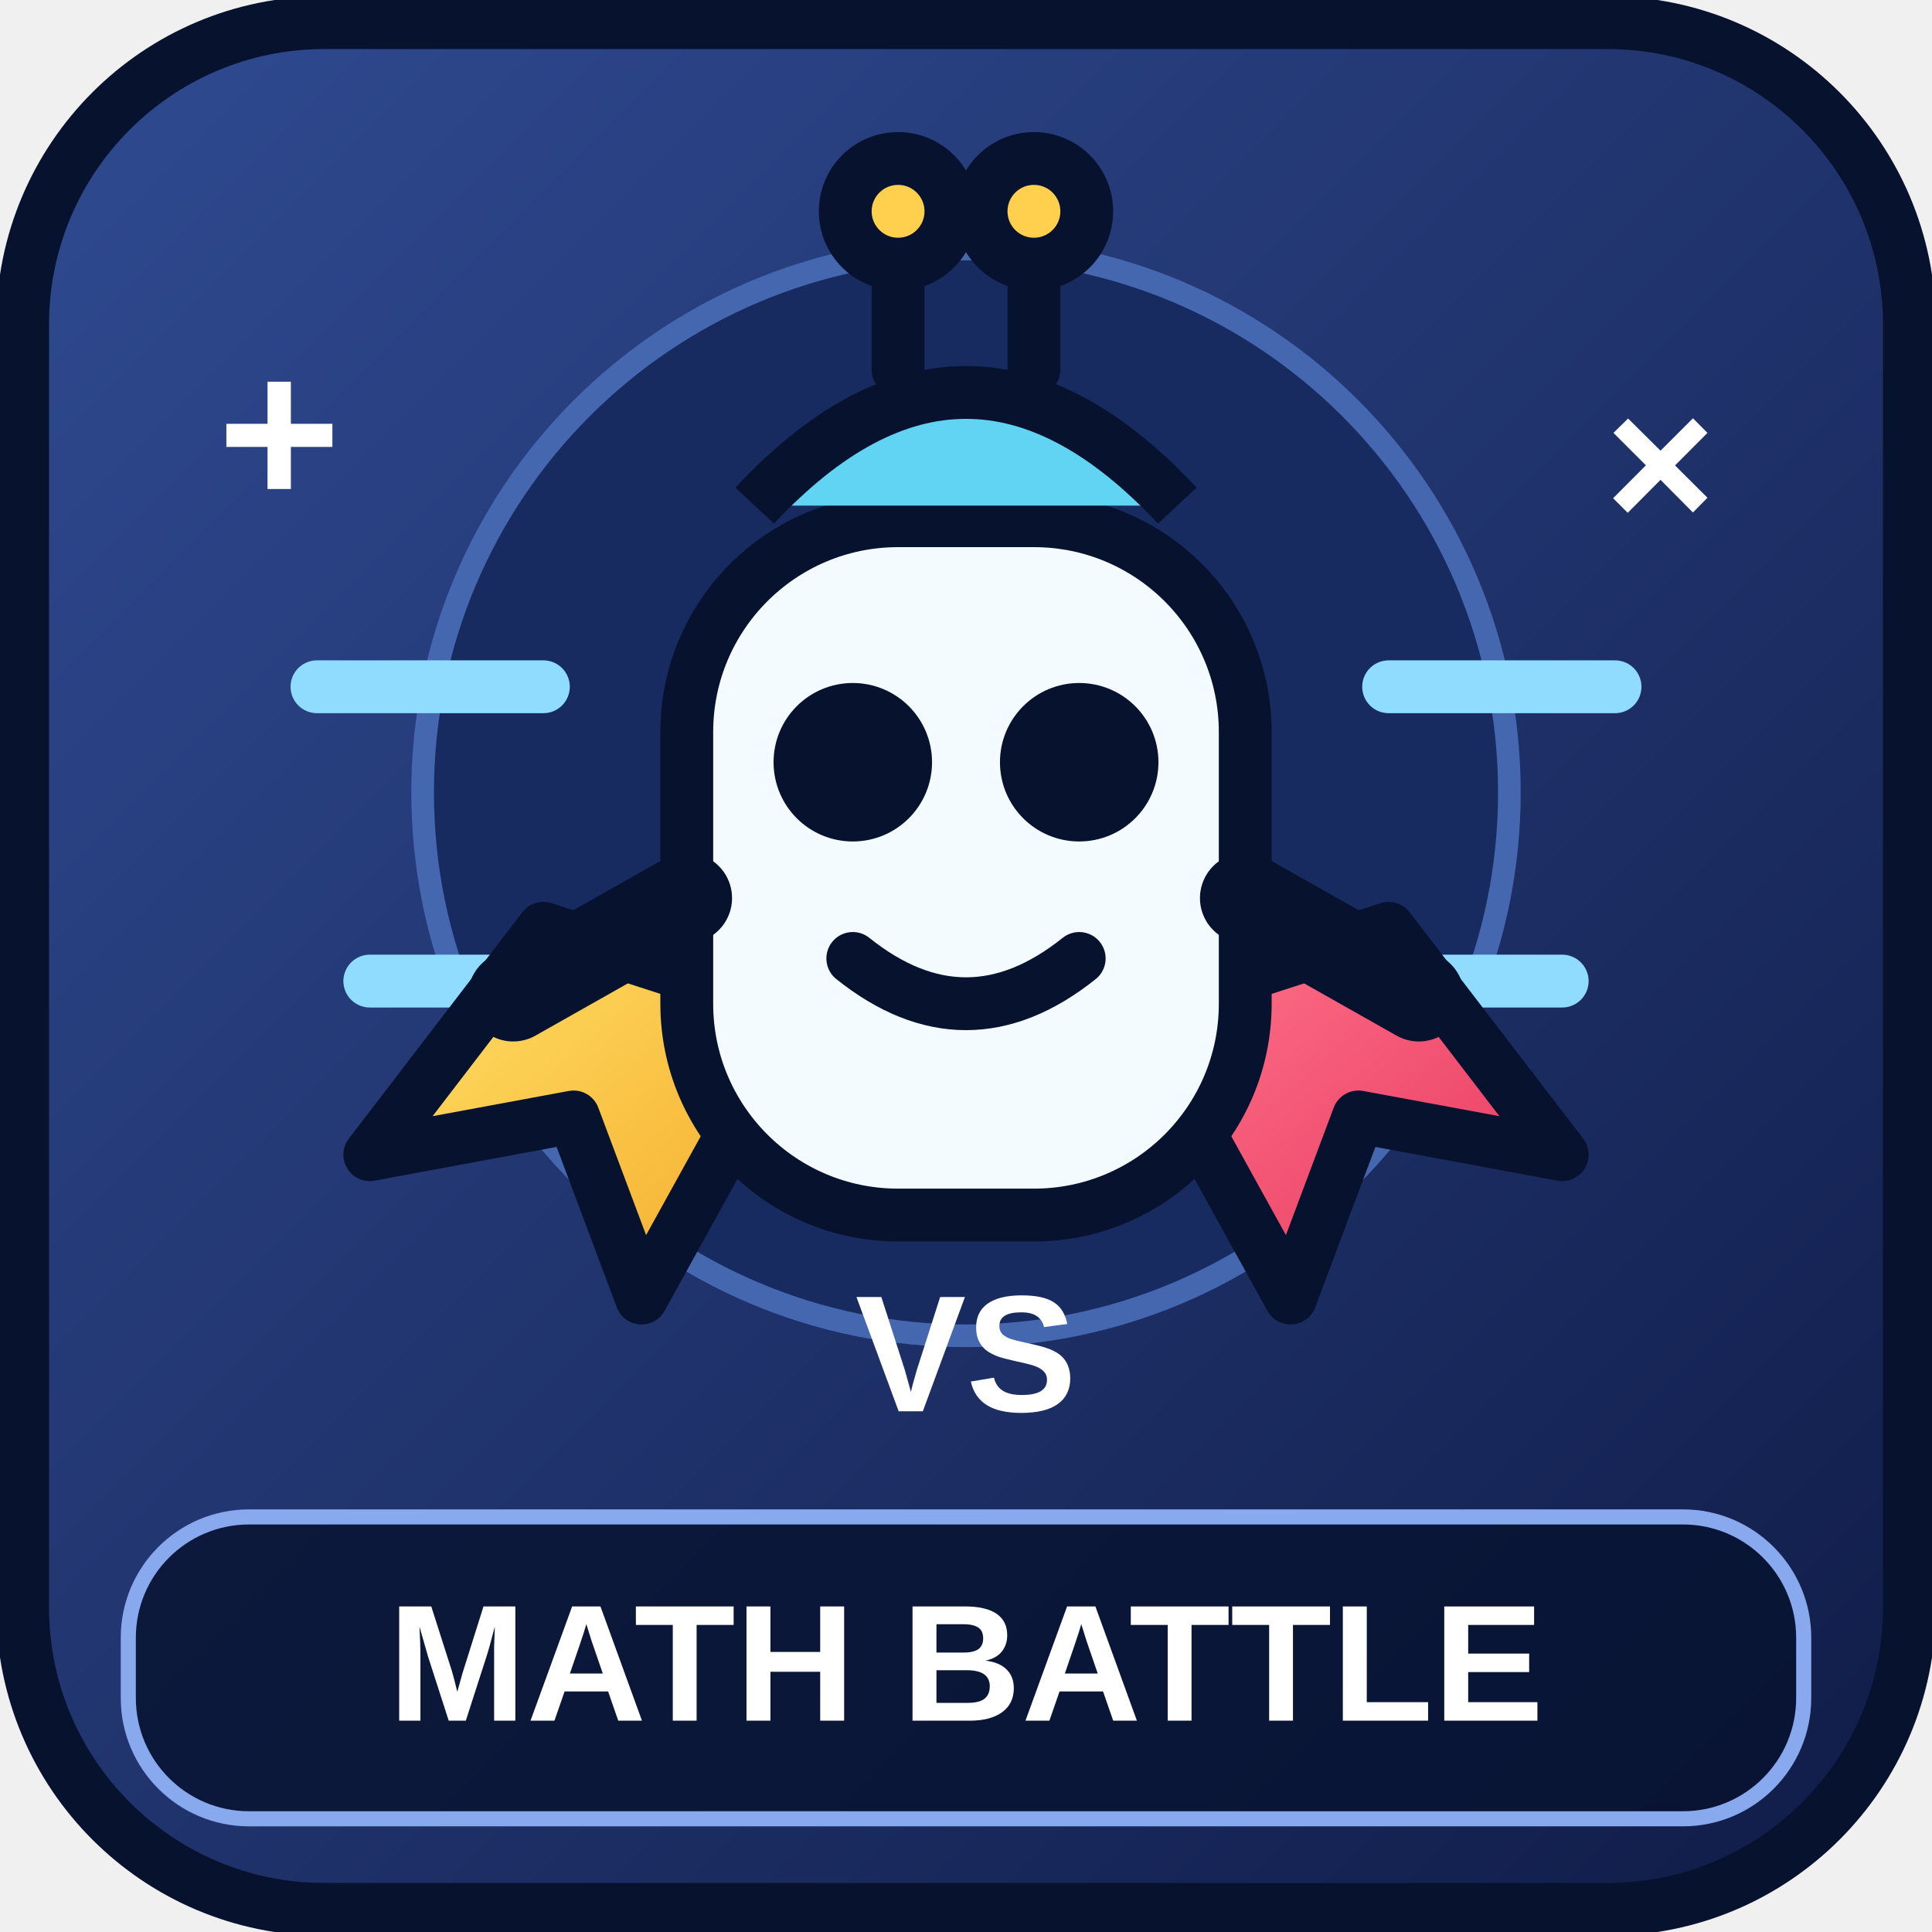
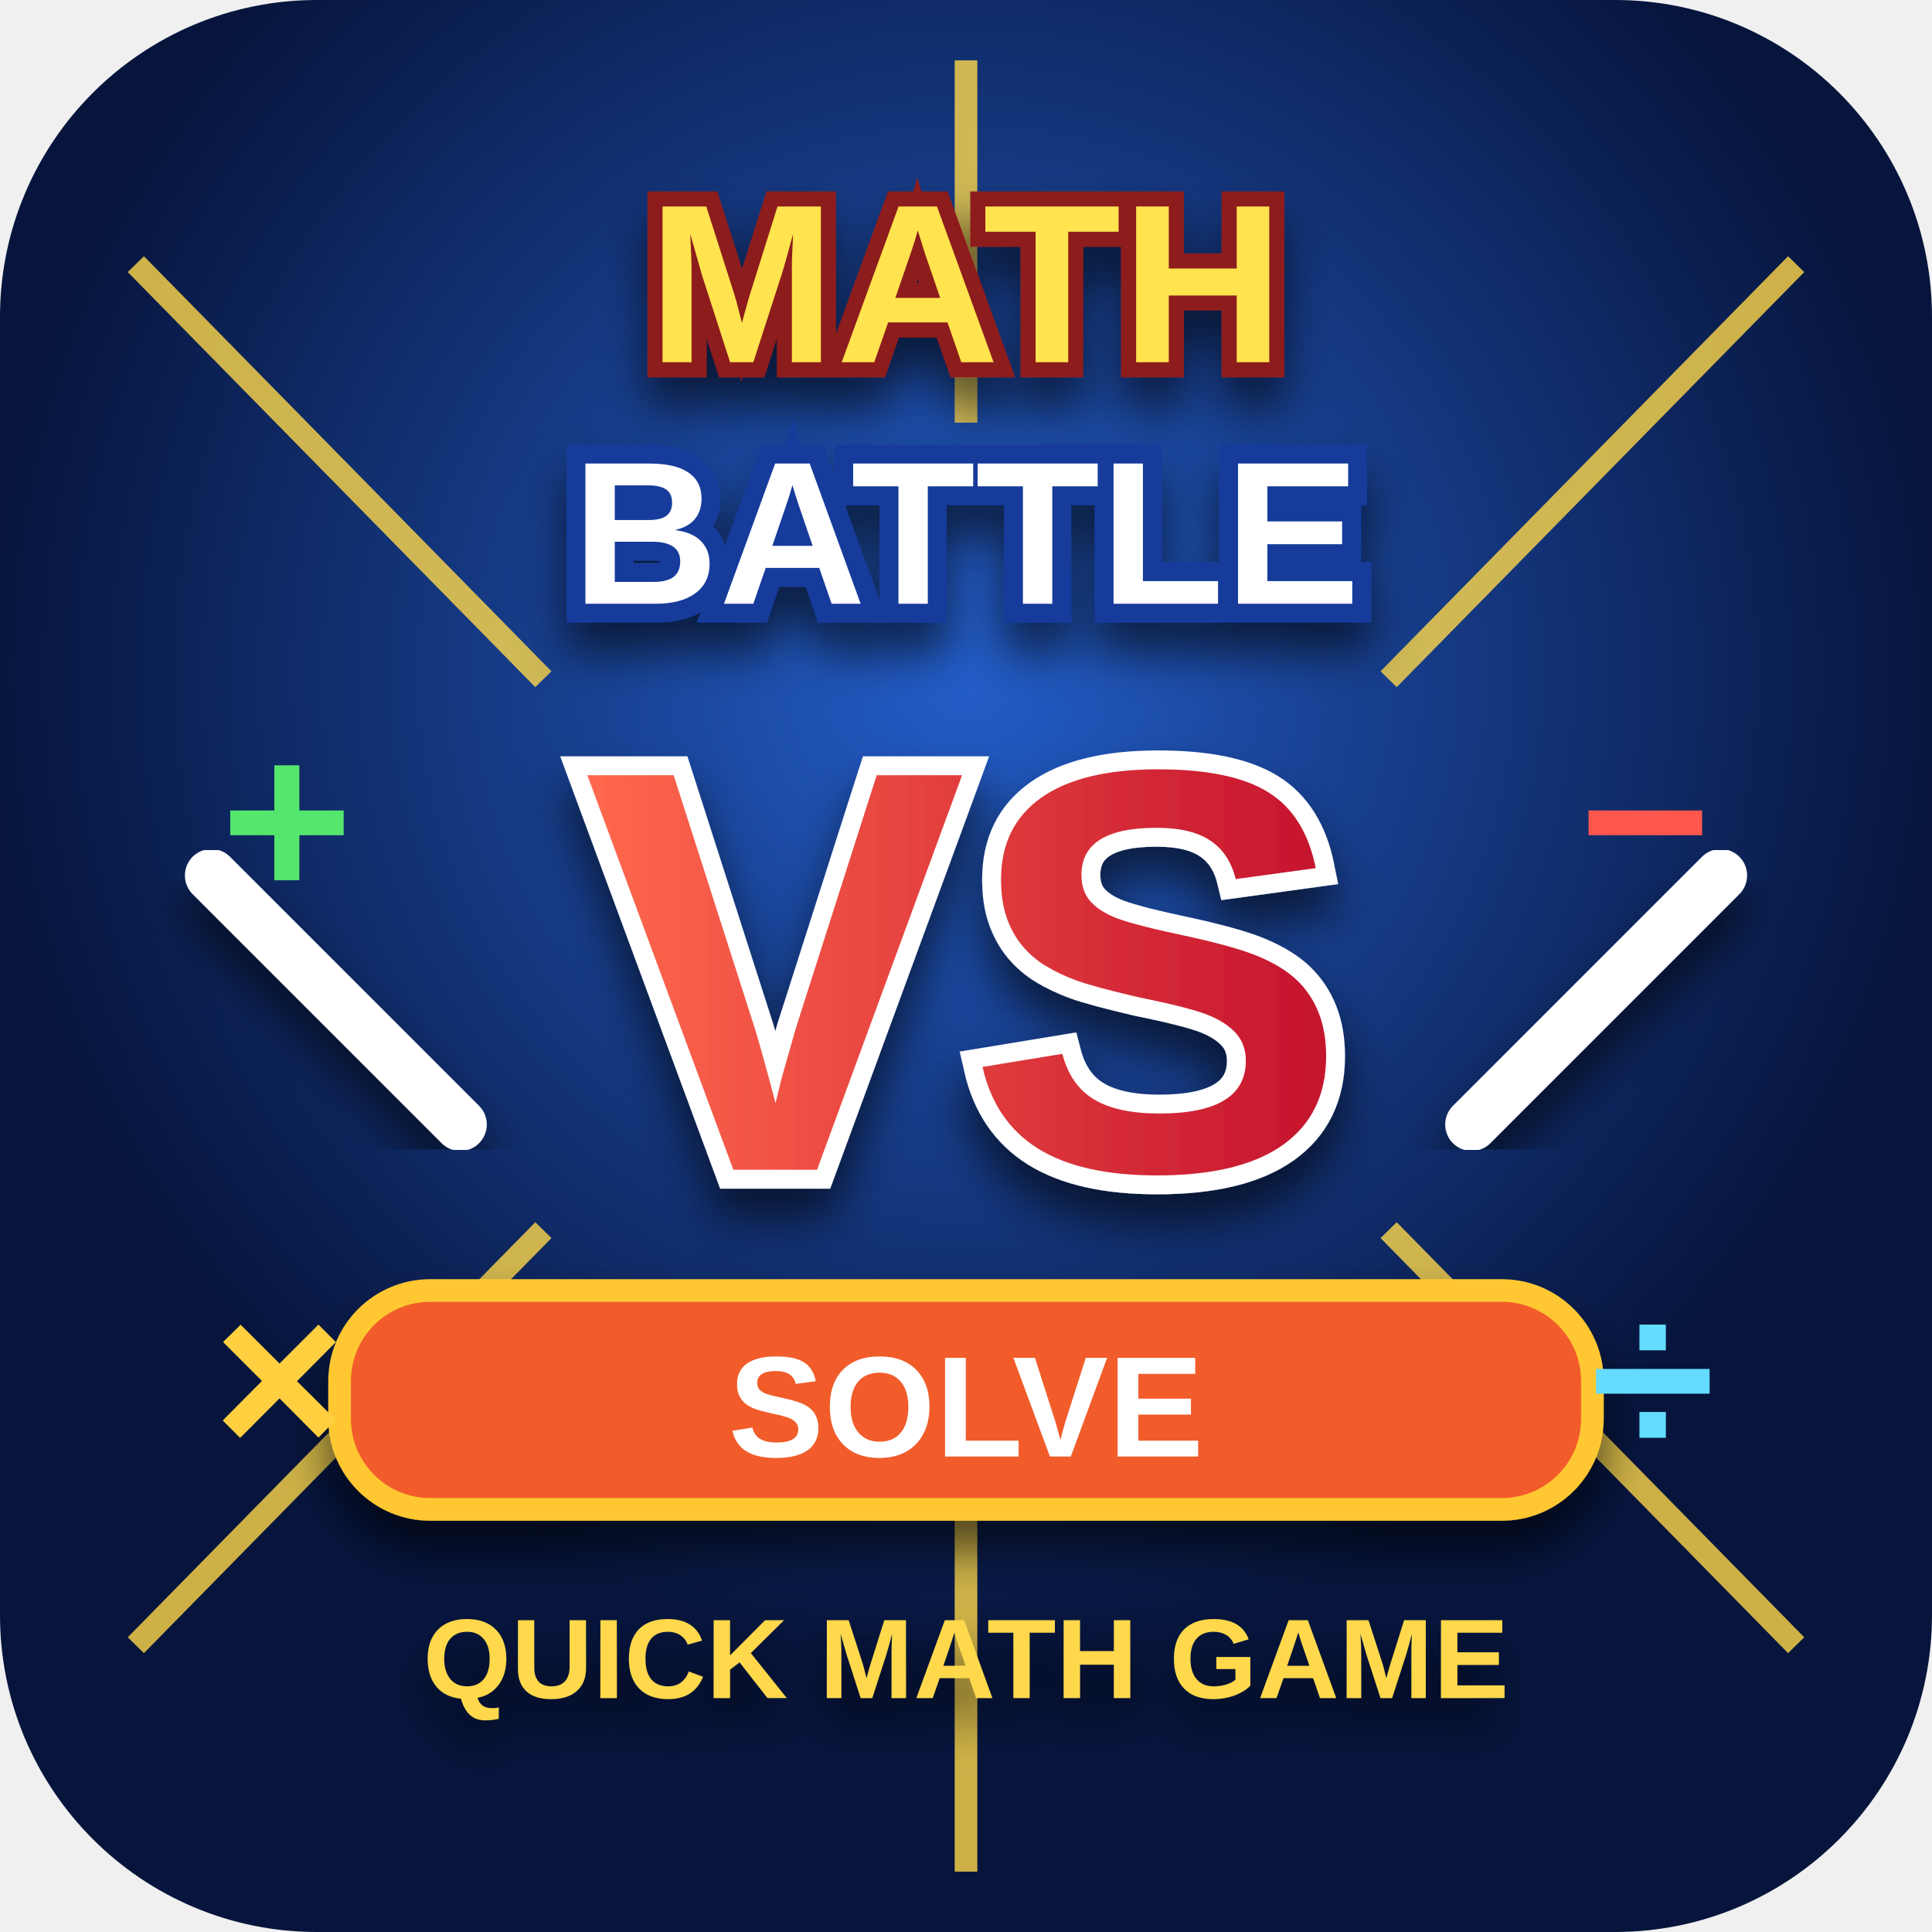
- <svg xmlns="http://www.w3.org/2000/svg" viewBox="0 0 256 256" role="img" aria-labelledby="t">
+ <svg xmlns="http://www.w3.org/2000/svg" viewBox="0 0 256 256" role="img" aria-labelledby="title desc">
  <defs>
-     <linearGradient id="bg" y2="1">
-       <stop stop-color="#304b92" />
-       <stop offset="1" stop-color="#101c48" />
+     <radialGradient id="bg" cx="50%" cy="35%">
+       <stop offset="0" stop-color="#235dc8" />
+       <stop offset="1" stop-color="#07153d" />
+     </radialGradient>
+     <linearGradient id="red" x1="0" x2="1">
+       <stop stop-color="#ff684d" />
+       <stop offset="1" stop-color="#c5142e" />
    </linearGradient>
-     <linearGradient id="red" y2="1">
-       <stop stop-color="#ff758b" />
-       <stop offset="1" stop-color="#e7355d" />
+     <linearGradient id="blue" x1="0" x2="1">
+       <stop stop-color="#51d8ff" />
+       <stop offset="1" stop-color="#1264dd" />
    </linearGradient>
-     <linearGradient id="gold" y2="1">
-       <stop stop-color="#ffe36a" />
-       <stop offset="1" stop-color="#f5a928" />
-     </linearGradient>
+     <filter id="shadow">
+       <feDropShadow dx="0" dy="4" stdDeviation="3" flood-opacity=".6" />
+     </filter>
  </defs>
-   <rect x="3" y="3" width="250" height="250" rx="40" fill="url(#bg)" stroke="#07122f" stroke-width="7" />
-   <circle cx="128" cy="105" r="72" fill="#172b60" stroke="#4567b0" stroke-width="3" />
-   <path d="M42 91h30M184 91h30M49 130h20M187 130h20" stroke="#8fdcff" stroke-width="7" stroke-linecap="round" />
-   <g stroke="#07122f" stroke-width="7" stroke-linejoin="round">
-     <path d="M72 123l-23 30 27-5 9 24 21-38z" fill="url(#gold)" />
-     <path d="M184 123l23 30-27-5-9 24-21-38z" fill="url(#red)" />
-     <rect x="91" y="69" width="74" height="92" rx="28" fill="#f4fbff" />
-     <path d="M100 67q28-30 56 0" fill="#60d4f2" />
-     <circle cx="113" cy="101" r="7" fill="#07122f" />
-     <circle cx="143" cy="101" r="7" fill="#07122f" />
-     <path d="M113 127q15 12 30 0" fill="none" stroke-linecap="round" />
-     <path d="M91 119l-23 13M165 119l23 13" stroke="#07122f" stroke-width="12" stroke-linecap="round" />
-     <path d="M119 49V33M137 49V33" stroke="#07122f" stroke-width="7" stroke-linecap="round" />
-     <circle cx="119" cy="28" r="7" fill="#ffcf4e" />
-     <circle cx="137" cy="28" r="7" fill="#ffcf4e" />
+   <rect width="256" height="256" rx="42" fill="url(#bg)" />
+   <g stroke="#ffd84a" stroke-width="3" opacity=".8">
+     <path d="M18 35l54 55M238 35l-54 55M18 218l54-55M238 218l-54-55" />
+     <path d="M128 8v48M128 200v48" />
  </g>
-   <g fill="#fff" font-family="Arial Black,Arial,sans-serif" font-weight="900" text-anchor="middle">
-     <text x="37" y="67" font-size="28">+</text>
-     <text x="220" y="70" font-size="25">×</text>
-     <text x="128" y="187" font-size="22">VS</text>
+   <g font-family="Arial Black,Arial,sans-serif" text-anchor="middle" font-weight="900" filter="url(#shadow)">
+     <text x="128" y="48" font-size="30" fill="#ffe34f" stroke="#8d1a1a" stroke-width="4" paint-order="stroke">MATH</text>
+     <text x="128" y="80" font-size="27" fill="#fff" stroke="#143b9b" stroke-width="5" paint-order="stroke">BATTLE</text>
+     <text x="128" y="155" font-size="76" fill="url(#red)" stroke="#fff" stroke-width="5" paint-order="stroke">VS</text>
+     <rect x="45" y="171" width="166" height="29" rx="12" fill="#f15b2a" stroke="#ffc832" stroke-width="3" />
+     <text x="128" y="193" font-size="19" fill="#fff">SOLVE</text>
+     <text x="128" y="225" font-size="15" fill="#ffd94c">QUICK MATH GAME</text>
  </g>
-   <rect x="17" y="201" width="222" height="40" rx="16" fill="#07122fcc" stroke="#89a9ee" stroke-width="2" />
-   <text x="128" y="228" text-anchor="middle" fill="#fff" font-family="Arial Black,Arial,sans-serif" font-size="22" font-weight="900">MATH BATTLE</text>
+   <g stroke="#fff" stroke-width="7" stroke-linecap="round" filter="url(#shadow)">
+     <path d="M28 116l33 33" />
+     <path d="M228 116l-33 33" />
+   </g>
+   <g font-family="Arial,sans-serif" font-size="30" font-weight="900" text-anchor="middle">
+     <text x="38" y="119" fill="#54e66d">+</text>
+     <text x="218" y="119" fill="#ff574d">−</text>
+     <text x="37" y="193" fill="#ffcf3f">×</text>
+     <text x="219" y="193" fill="#63dcff">÷</text>
+   </g>
</svg>
